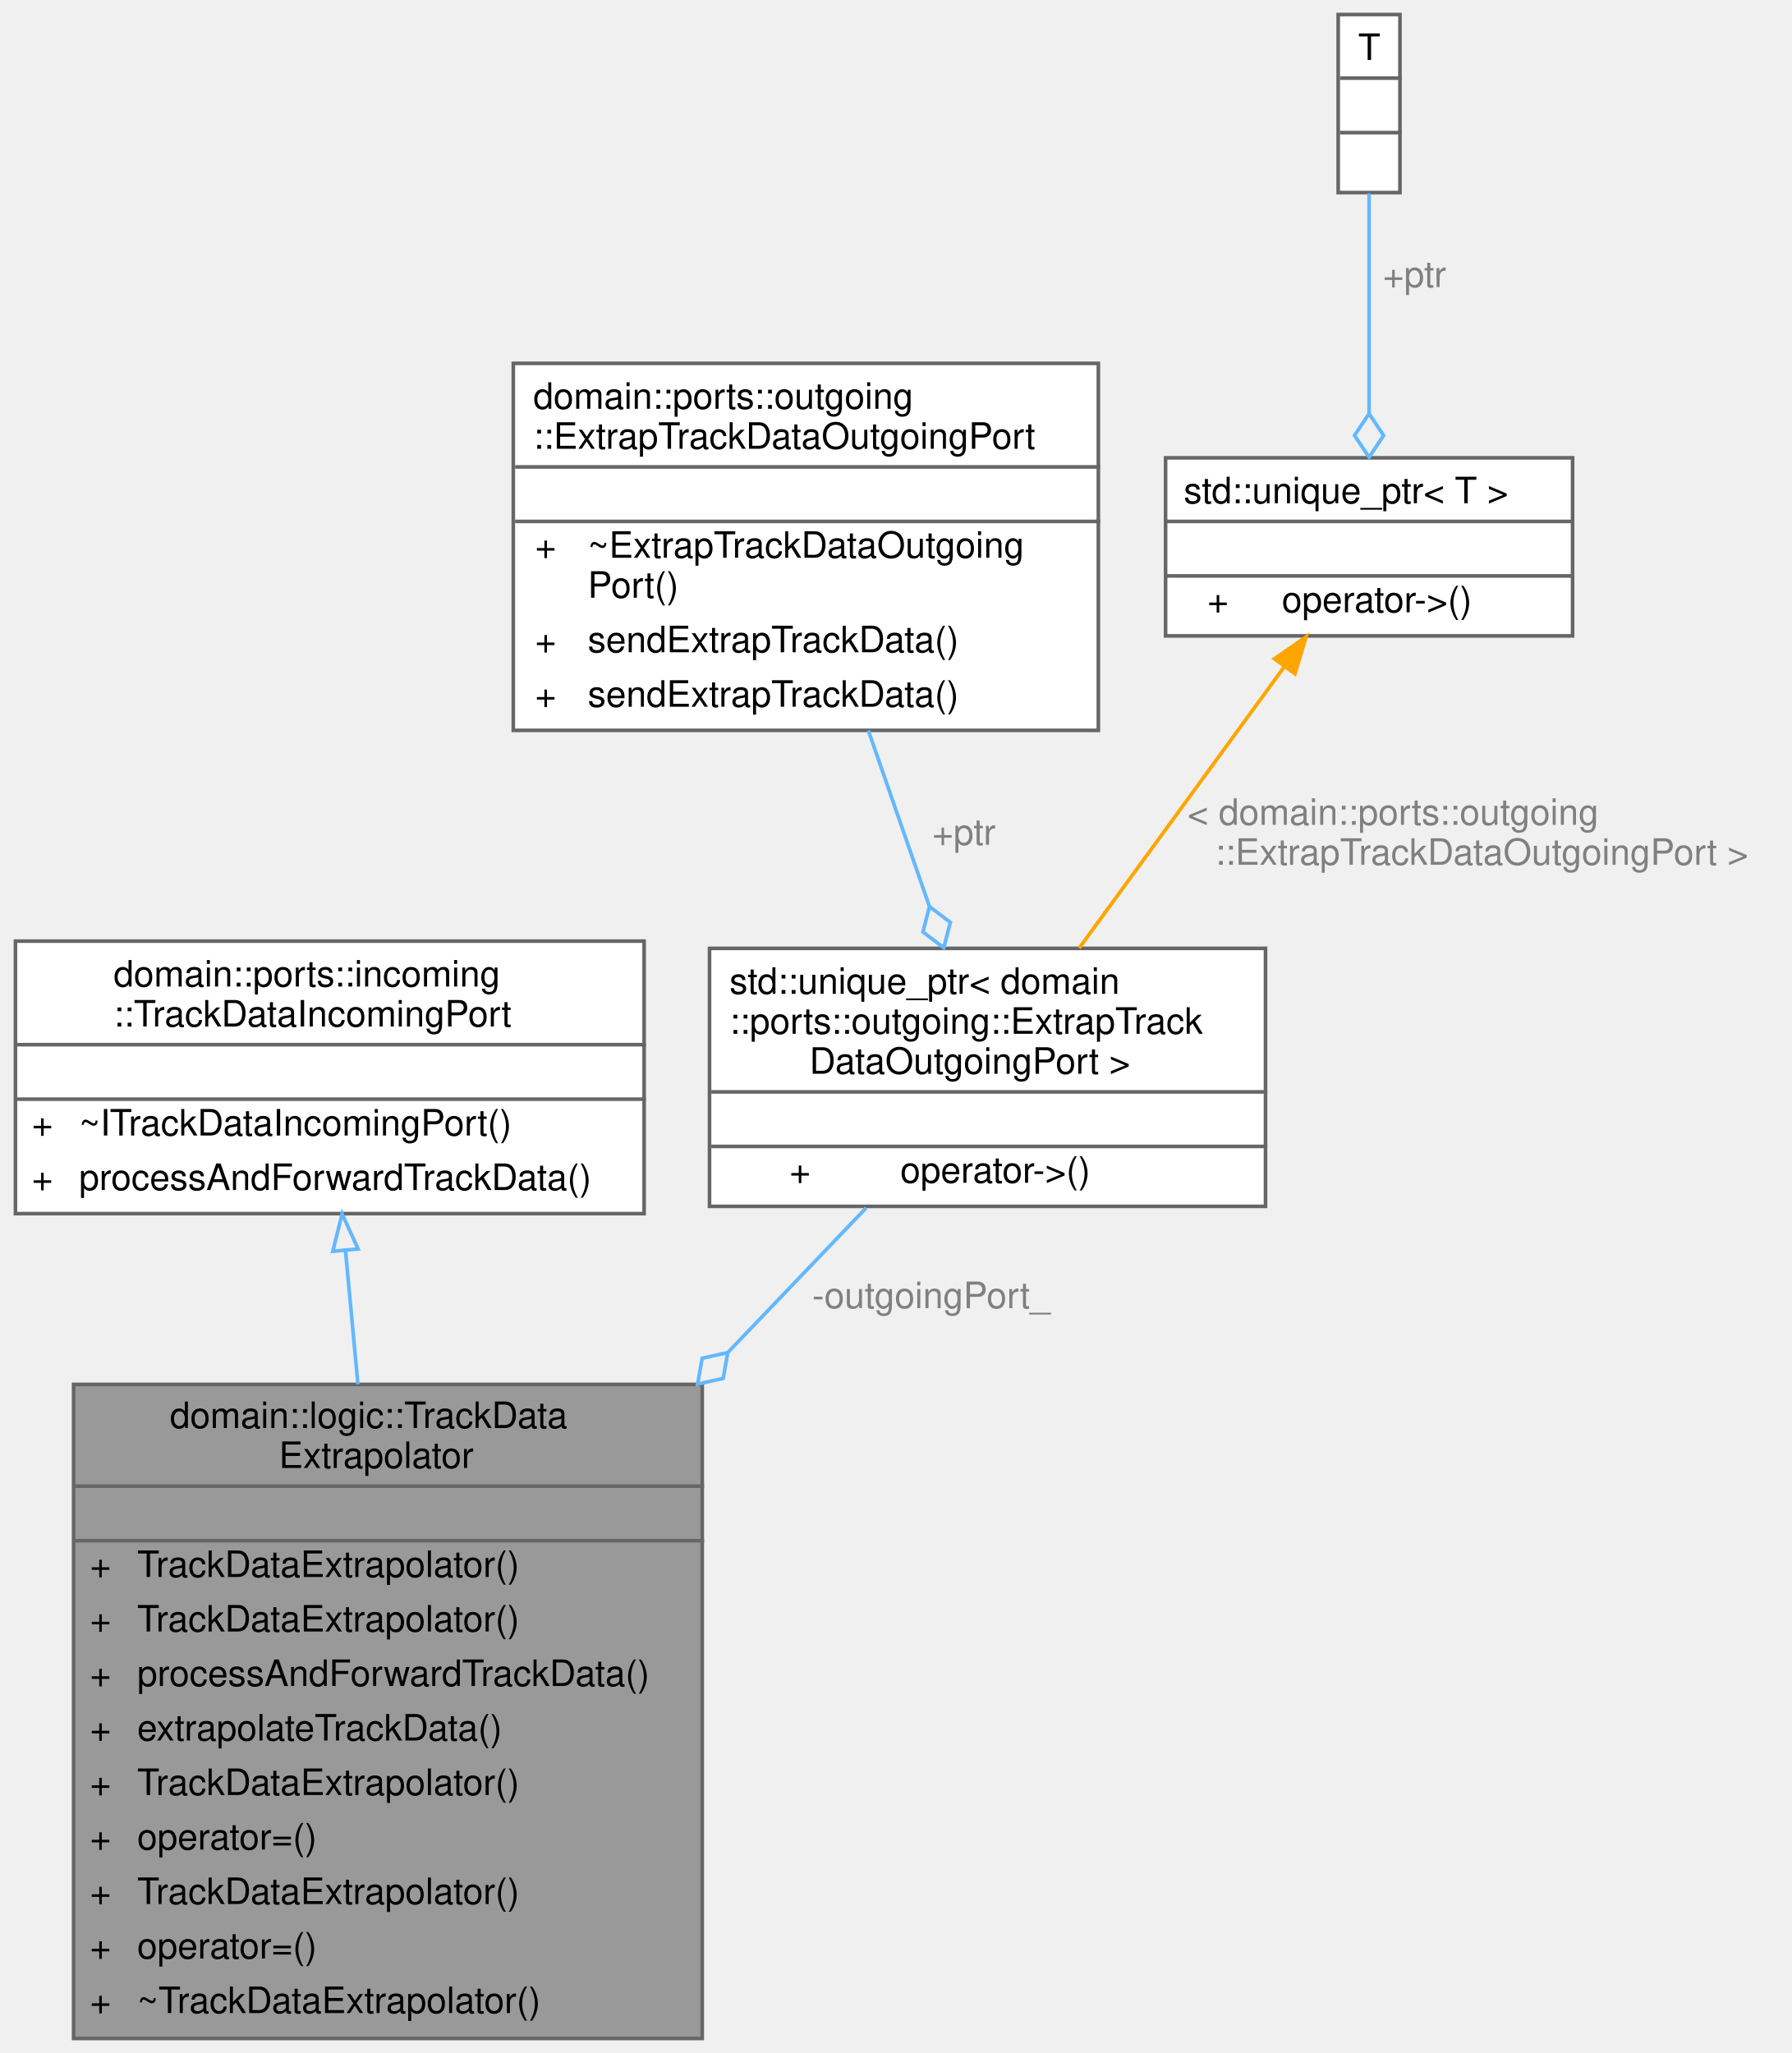
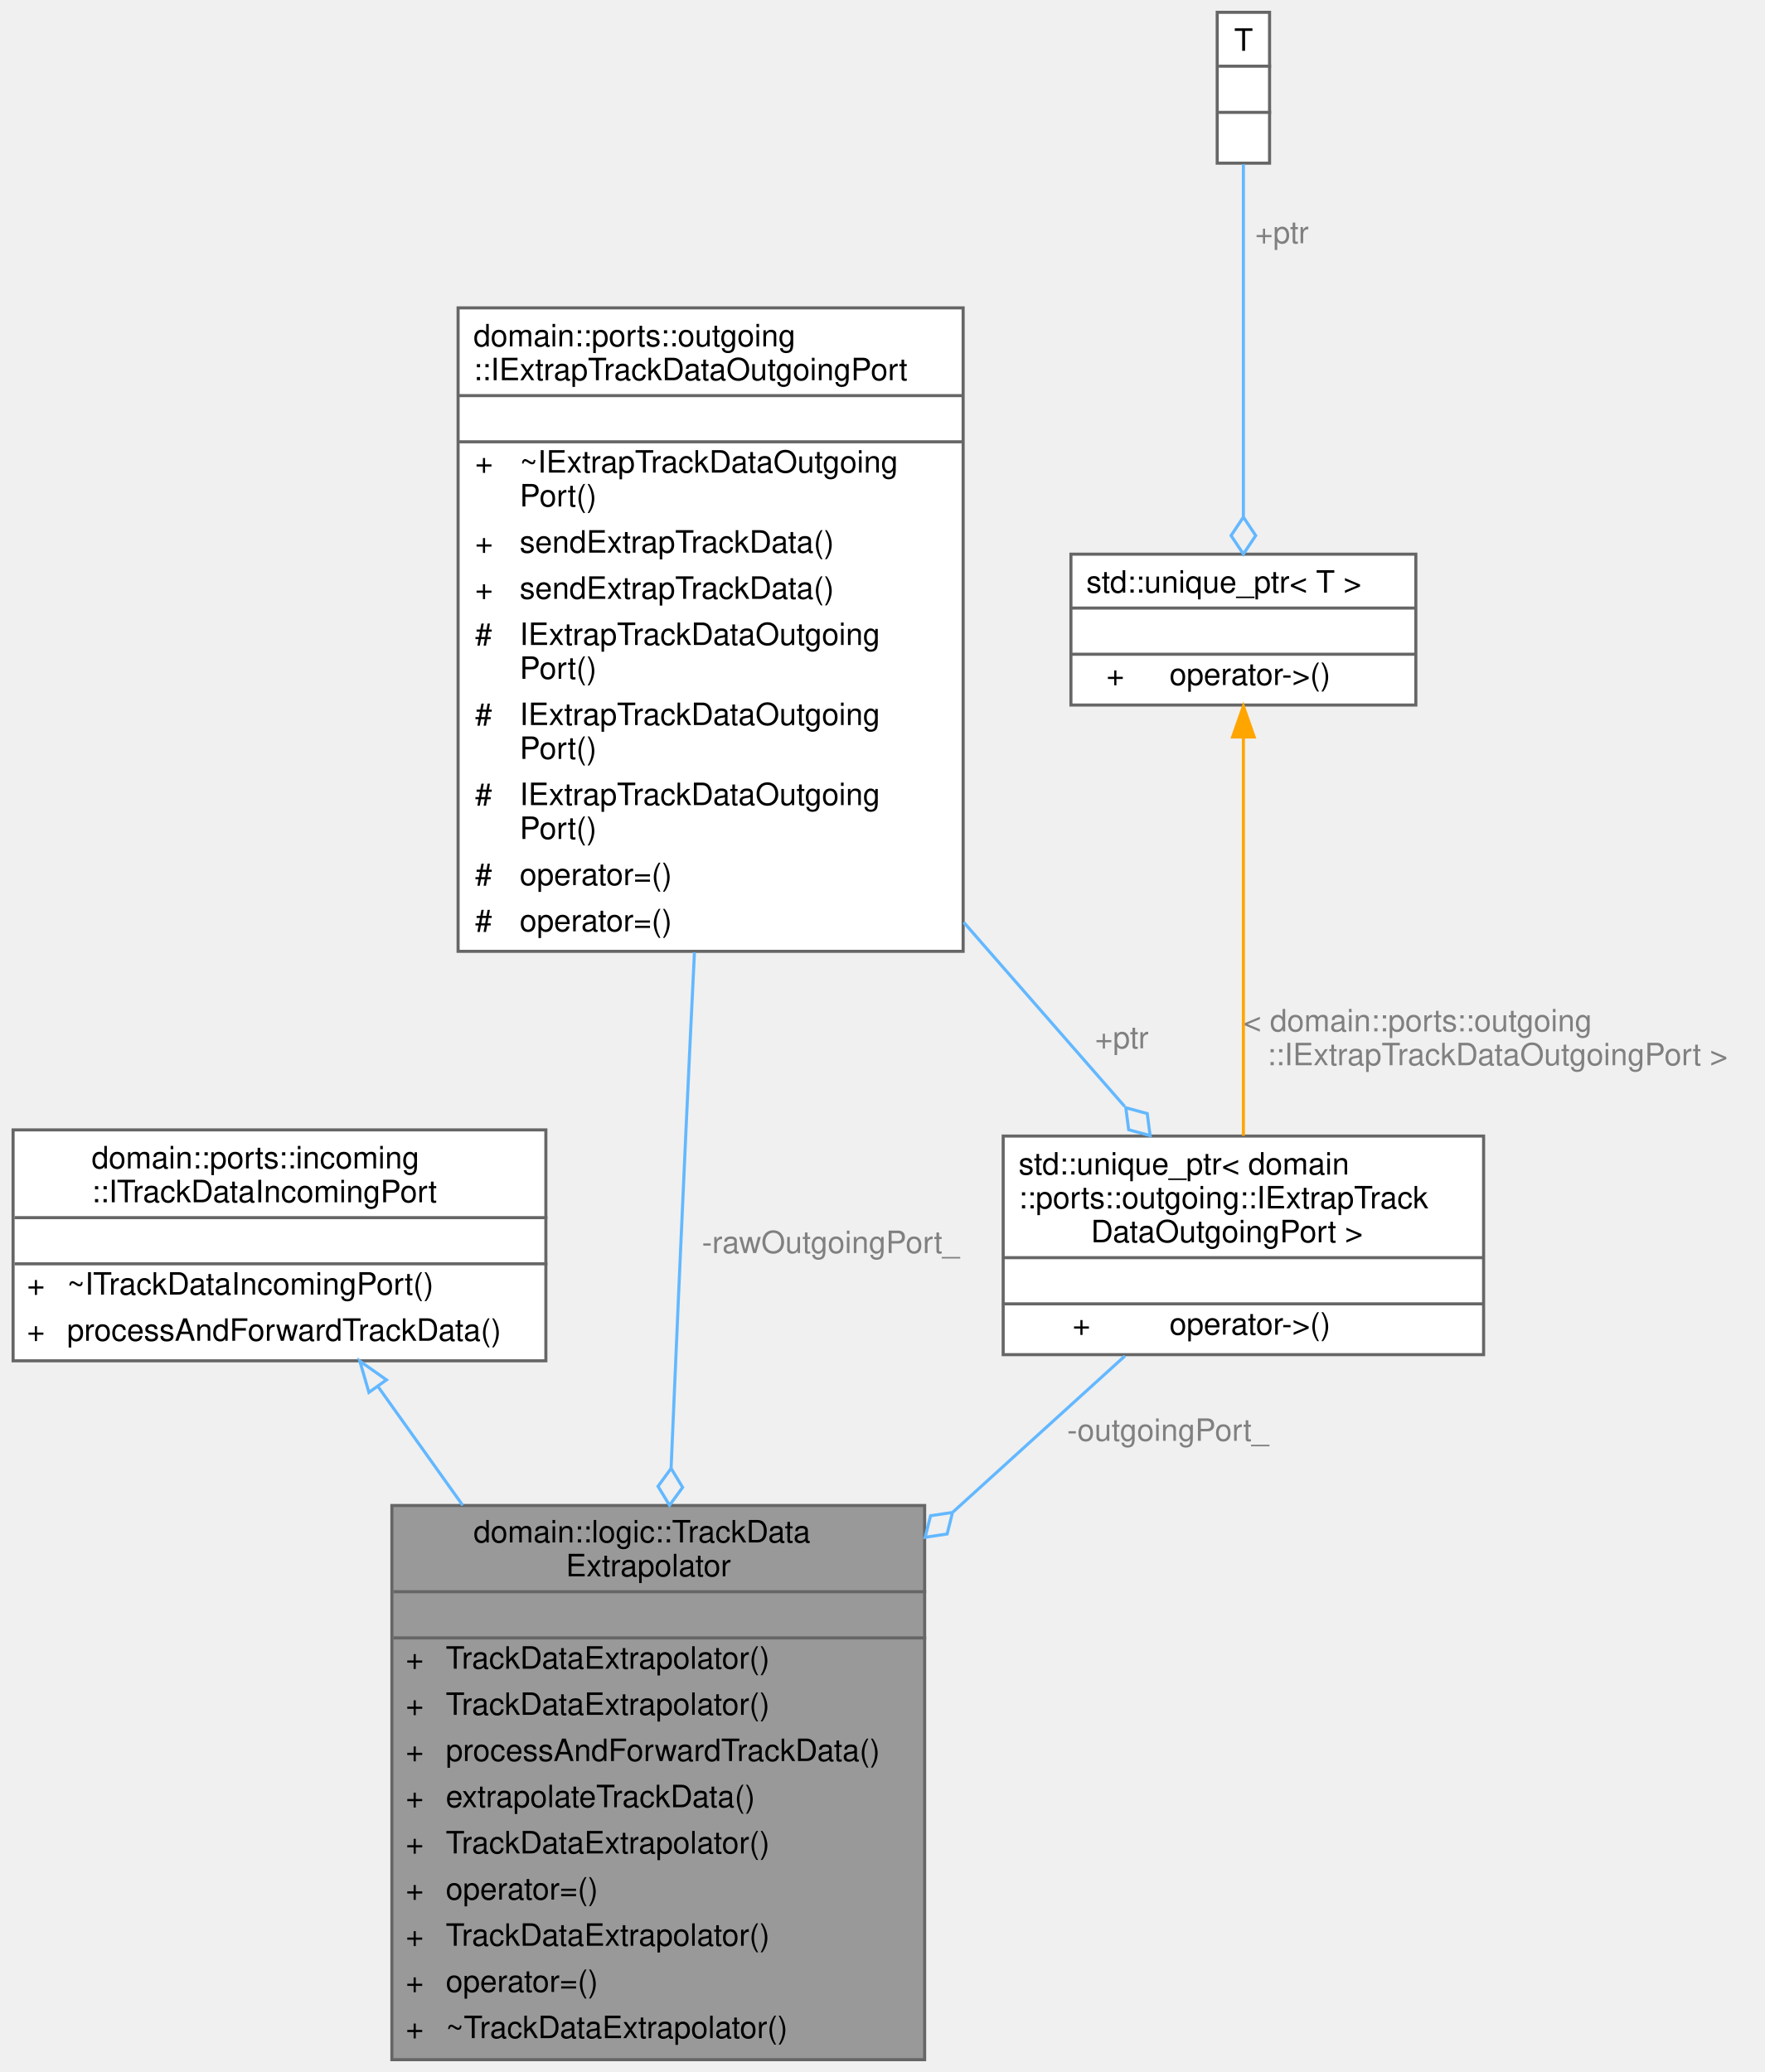
- <svg xmlns="http://www.w3.org/2000/svg" xmlns:xlink="http://www.w3.org/1999/xlink" width="493pt" height="565pt" viewBox="0.00 0.00 492.50 565.00">
-   <g id="graph0" class="graph" transform="scale(1 1) rotate(0) translate(4 561)">
+ <svg xmlns="http://www.w3.org/2000/svg" xmlns:xlink="http://www.w3.org/1999/xlink" width="573pt" height="673pt" viewBox="0.00 0.00 572.50 673.00">
+   <g id="graph0" class="graph" transform="scale(1 1) rotate(0) translate(4 669)">
    <g id="Node000001" class="node">
      <g id="a_Node000001">
        <a xlink:title="Domain service for extrapolating track data.">
-           <polygon fill="#999999" stroke="transparent" points="189,-180 16,-180 16,0 189,0 189,-180" />
-           <text text-anchor="start" x="42.5" y="-168" font-family="Helvetica,sans-Serif" font-size="10.00">domain::logic::TrackData</text>
-           <text text-anchor="start" x="72.5" y="-157" font-family="Helvetica,sans-Serif" font-size="10.00">Extrapolator</text>
-           <text text-anchor="start" x="101" y="-142" font-family="Helvetica,sans-Serif" font-size="10.00"> </text>
-           <text text-anchor="start" x="20.5" y="-127" font-family="Helvetica,sans-Serif" font-size="10.00">+</text>
-           <text text-anchor="start" x="33.5" y="-127" font-family="Helvetica,sans-Serif" font-size="10.00">TrackDataExtrapolator()</text>
-           <text text-anchor="start" x="20.5" y="-112" font-family="Helvetica,sans-Serif" font-size="10.00">+</text>
-           <text text-anchor="start" x="33.5" y="-112" font-family="Helvetica,sans-Serif" font-size="10.00">TrackDataExtrapolator()</text>
-           <text text-anchor="start" x="20.5" y="-97" font-family="Helvetica,sans-Serif" font-size="10.00">+</text>
-           <text text-anchor="start" x="33.5" y="-97" font-family="Helvetica,sans-Serif" font-size="10.00">processAndForwardTrackData()</text>
-           <text text-anchor="start" x="20.5" y="-82" font-family="Helvetica,sans-Serif" font-size="10.00">+</text>
-           <text text-anchor="start" x="33.5" y="-82" font-family="Helvetica,sans-Serif" font-size="10.00">extrapolateTrackData()</text>
-           <text text-anchor="start" x="20.5" y="-67" font-family="Helvetica,sans-Serif" font-size="10.00">+</text>
-           <text text-anchor="start" x="33.5" y="-67" font-family="Helvetica,sans-Serif" font-size="10.00">TrackDataExtrapolator()</text>
-           <text text-anchor="start" x="20.5" y="-52" font-family="Helvetica,sans-Serif" font-size="10.00">+</text>
-           <text text-anchor="start" x="33.5" y="-52" font-family="Helvetica,sans-Serif" font-size="10.00">operator=()</text>
-           <text text-anchor="start" x="20.5" y="-37" font-family="Helvetica,sans-Serif" font-size="10.00">+</text>
-           <text text-anchor="start" x="33.5" y="-37" font-family="Helvetica,sans-Serif" font-size="10.00">TrackDataExtrapolator()</text>
-           <text text-anchor="start" x="20.5" y="-22" font-family="Helvetica,sans-Serif" font-size="10.00">+</text>
-           <text text-anchor="start" x="33.5" y="-22" font-family="Helvetica,sans-Serif" font-size="10.00">operator=()</text>
-           <text text-anchor="start" x="20.5" y="-7" font-family="Helvetica,sans-Serif" font-size="10.00">+</text>
-           <text text-anchor="start" x="33.5" y="-7" font-family="Helvetica,sans-Serif" font-size="10.00">~TrackDataExtrapolator()</text>
-           <polygon fill="#666666" stroke="#666666" points="16.5,-152 16.5,-152 189.5,-152 189.5,-152 16.5,-152" />
-           <polygon fill="#666666" stroke="#666666" points="16.5,-137 16.5,-137 189.5,-137 189.5,-137 16.5,-137" />
-           <polygon fill="none" stroke="#666666" points="16,0 16,-180 189,-180 189,0 16,0" />
+           <polygon fill="#999999" stroke="transparent" points="296,-180 123,-180 123,0 296,0 296,-180" />
+           <text text-anchor="start" x="149.5" y="-168" font-family="Helvetica,sans-Serif" font-size="10.00">domain::logic::TrackData</text>
+           <text text-anchor="start" x="179.5" y="-157" font-family="Helvetica,sans-Serif" font-size="10.00">Extrapolator</text>
+           <text text-anchor="start" x="208" y="-142" font-family="Helvetica,sans-Serif" font-size="10.00"> </text>
+           <text text-anchor="start" x="127.5" y="-127" font-family="Helvetica,sans-Serif" font-size="10.00">+</text>
+           <text text-anchor="start" x="140.5" y="-127" font-family="Helvetica,sans-Serif" font-size="10.00">TrackDataExtrapolator()</text>
+           <text text-anchor="start" x="127.5" y="-112" font-family="Helvetica,sans-Serif" font-size="10.00">+</text>
+           <text text-anchor="start" x="140.5" y="-112" font-family="Helvetica,sans-Serif" font-size="10.00">TrackDataExtrapolator()</text>
+           <text text-anchor="start" x="127.5" y="-97" font-family="Helvetica,sans-Serif" font-size="10.00">+</text>
+           <text text-anchor="start" x="140.5" y="-97" font-family="Helvetica,sans-Serif" font-size="10.00">processAndForwardTrackData()</text>
+           <text text-anchor="start" x="127.5" y="-82" font-family="Helvetica,sans-Serif" font-size="10.00">+</text>
+           <text text-anchor="start" x="140.5" y="-82" font-family="Helvetica,sans-Serif" font-size="10.00">extrapolateTrackData()</text>
+           <text text-anchor="start" x="127.5" y="-67" font-family="Helvetica,sans-Serif" font-size="10.00">+</text>
+           <text text-anchor="start" x="140.5" y="-67" font-family="Helvetica,sans-Serif" font-size="10.00">TrackDataExtrapolator()</text>
+           <text text-anchor="start" x="127.5" y="-52" font-family="Helvetica,sans-Serif" font-size="10.00">+</text>
+           <text text-anchor="start" x="140.5" y="-52" font-family="Helvetica,sans-Serif" font-size="10.00">operator=()</text>
+           <text text-anchor="start" x="127.5" y="-37" font-family="Helvetica,sans-Serif" font-size="10.00">+</text>
+           <text text-anchor="start" x="140.5" y="-37" font-family="Helvetica,sans-Serif" font-size="10.00">TrackDataExtrapolator()</text>
+           <text text-anchor="start" x="127.5" y="-22" font-family="Helvetica,sans-Serif" font-size="10.00">+</text>
+           <text text-anchor="start" x="140.5" y="-22" font-family="Helvetica,sans-Serif" font-size="10.00">operator=()</text>
+           <text text-anchor="start" x="127.5" y="-7" font-family="Helvetica,sans-Serif" font-size="10.00">+</text>
+           <text text-anchor="start" x="140.5" y="-7" font-family="Helvetica,sans-Serif" font-size="10.00">~TrackDataExtrapolator()</text>
+           <polygon fill="#666666" stroke="#666666" points="123.5,-152 123.5,-152 296.5,-152 296.5,-152 123.5,-152" />
+           <polygon fill="#666666" stroke="#666666" points="123.5,-137 123.5,-137 296.5,-137 296.5,-137 123.5,-137" />
+           <polygon fill="none" stroke="#666666" points="123,0 123,-180 296,-180 296,0 123,0" />
        </a>
      </g>
    </g>
    <g id="Node000002" class="node">
      <g id="a_Node000002">
-         <a xlink:href="../../da/d03/classdomain_1_1ports_1_1incoming_1_1ITrackDataIncomingPort.html" target="_top" xlink:title=" ">
+         <a xlink:href="../../da/d03/classdomain_1_1ports_1_1incoming_1_1ITrackDataIncomingPort.html" target="_top" xlink:title="Abstract interface for track data input port (primary port)">
          <polygon fill="white" stroke="transparent" points="173,-302 0,-302 0,-227 173,-227 173,-302" />
-           <text text-anchor="start" x="27" y="-289.5" font-family="Helvetica,sans-Serif" font-size="10.00">domain::ports::incoming</text>
-           <text text-anchor="start" x="27" y="-278.5" font-family="Helvetica,sans-Serif" font-size="10.00">::TrackDataIncomingPort</text>
+           <text text-anchor="start" x="25.5" y="-289.5" font-family="Helvetica,sans-Serif" font-size="10.00">domain::ports::incoming</text>
+           <text text-anchor="start" x="25.5" y="-278.5" font-family="Helvetica,sans-Serif" font-size="10.00">::ITrackDataIncomingPort</text>
          <text text-anchor="start" x="85" y="-263.5" font-family="Helvetica,sans-Serif" font-size="10.00"> </text>
          <text text-anchor="start" x="4.5" y="-248.5" font-family="Helvetica,sans-Serif" font-size="10.00">+</text>
          <text text-anchor="start" x="17.5" y="-248.5" font-family="Helvetica,sans-Serif" font-size="10.00">~ITrackDataIncomingPort()</text>
          <text text-anchor="start" x="4.5" y="-233.5" font-family="Helvetica,sans-Serif" font-size="10.00">+</text>
          <text text-anchor="start" x="17.5" y="-233.5" font-family="Helvetica,sans-Serif" font-size="10.00">processAndForwardTrackData()</text>
          <polygon fill="#666666" stroke="#666666" points="0.5,-273.5 0.5,-273.5 173.5,-273.5 173.5,-273.5 0.5,-273.5" />
          <polygon fill="#666666" stroke="#666666" points="0.5,-258.5 0.5,-258.5 173.5,-258.5 173.5,-258.5 0.5,-258.5" />
          <polygon fill="none" stroke="#666666" points="0,-227 0,-302 173,-302 173,-227 0,-227" />
        </a>
      </g>
    </g>
    <g id="edge1_Node000001_Node000002" class="edge">
      <g id="a_edge1_Node000001_Node000002">
        <a xlink:title=" ">
-           <path fill="none" stroke="#63b8ff" d="M90.83,-216.79C91.89,-205.36 93.06,-192.75 94.24,-180.06" />
-           <polygon fill="none" stroke="#63b8ff" points="87.33,-216.64 89.89,-226.92 94.3,-217.28 87.33,-216.64" />
+           <path fill="none" stroke="#63b8ff" d="M118.57,-218.53C127.04,-206.65 136.49,-193.4 146,-180.06" />
+           <polygon fill="none" stroke="#63b8ff" points="115.54,-216.74 112.59,-226.92 121.24,-220.81 115.54,-216.74" />
        </a>
      </g>
    </g>
    <g id="Node000003" class="node">
      <g id="a_Node000003">
        <a xlink:title=" ">
-           <polygon fill="white" stroke="transparent" points="344,-300 191,-300 191,-229 344,-229 344,-300" />
-           <text text-anchor="start" x="196.5" y="-287.5" font-family="Helvetica,sans-Serif" font-size="10.00">std::unique_ptr&lt; domain</text>
-           <text text-anchor="start" x="196.5" y="-276.5" font-family="Helvetica,sans-Serif" font-size="10.00">::ports::outgoing::ExtrapTrack</text>
-           <text text-anchor="start" x="218.5" y="-265.5" font-family="Helvetica,sans-Serif" font-size="10.00">DataOutgoingPort &gt;</text>
-           <text text-anchor="start" x="266" y="-250.5" font-family="Helvetica,sans-Serif" font-size="10.00"> </text>
-           <text text-anchor="start" x="213" y="-235.5" font-family="Helvetica,sans-Serif" font-size="10.00">+</text>
-           <text text-anchor="start" x="243.5" y="-235.5" font-family="Helvetica,sans-Serif" font-size="10.00">operator-&gt;()</text>
-           <polygon fill="#666666" stroke="#666666" points="191.5,-260.5 191.5,-260.5 344.5,-260.5 344.5,-260.5 191.5,-260.5" />
-           <polygon fill="#666666" stroke="#666666" points="191.5,-245.5 191.5,-245.5 344.5,-245.5 344.5,-245.5 191.5,-245.5" />
-           <polygon fill="none" stroke="#666666" points="191,-229 191,-300 344,-300 344,-229 191,-229" />
+           <polygon fill="white" stroke="transparent" points="477.5,-300 321.5,-300 321.5,-229 477.5,-229 477.5,-300" />
+           <text text-anchor="start" x="326.5" y="-287.5" font-family="Helvetica,sans-Serif" font-size="10.00">std::unique_ptr&lt; domain</text>
+           <text text-anchor="start" x="326.5" y="-276.5" font-family="Helvetica,sans-Serif" font-size="10.00">::ports::outgoing::IExtrapTrack</text>
+           <text text-anchor="start" x="350" y="-265.5" font-family="Helvetica,sans-Serif" font-size="10.00">DataOutgoingPort &gt;</text>
+           <text text-anchor="start" x="397.5" y="-250.5" font-family="Helvetica,sans-Serif" font-size="10.00"> </text>
+           <text text-anchor="start" x="344" y="-235.5" font-family="Helvetica,sans-Serif" font-size="10.00">+</text>
+           <text text-anchor="start" x="375.5" y="-235.5" font-family="Helvetica,sans-Serif" font-size="10.00">operator-&gt;()</text>
+           <polygon fill="#666666" stroke="#666666" points="321.5,-260.5 321.5,-260.5 477.5,-260.5 477.5,-260.5 321.5,-260.5" />
+           <polygon fill="#666666" stroke="#666666" points="321.5,-245.5 321.5,-245.5 477.5,-245.5 477.5,-245.5 321.5,-245.5" />
+           <polygon fill="none" stroke="#666666" points="321.5,-229 321.5,-300 477.5,-300 477.5,-229 321.5,-229" />
        </a>
      </g>
    </g>
    <g id="edge2_Node000001_Node000003" class="edge">
      <g id="a_edge2_Node000001_Node000003">
        <a xlink:title=" ">
-           <path fill="none" stroke="#63b8ff" d="M234.11,-228.59C222.88,-216.85 209.74,-203.12 196.19,-188.95" />
-           <polygon fill="none" stroke="#63b8ff" points="196.01,-188.76 188.98,-187.19 187.72,-180.09 194.76,-181.66 196.01,-188.76" />
+           <path fill="none" stroke="#63b8ff" d="M361.05,-228.59C344.78,-213.82 325.04,-195.9 305.25,-177.93" />
+           <polygon fill="none" stroke="#63b8ff" points="305.05,-177.75 297.92,-176.68 296.16,-169.68 303.3,-170.75 305.05,-177.75" />
        </a>
      </g>
-       <text text-anchor="middle" x="252" y="-201" font-family="Helvetica,sans-Serif" font-size="10.00" fill="grey"> -outgoingPort_</text>
+       <text text-anchor="middle" x="375" y="-201" font-family="Helvetica,sans-Serif" font-size="10.00" fill="grey"> -outgoingPort_</text>
    </g>
    <g id="Node000004" class="node">
      <g id="a_Node000004">
-         <a xlink:href="../../d8/d01/classdomain_1_1ports_1_1outgoing_1_1ExtrapTrackDataOutgoingPort.html" target="_top" xlink:title=" ">
-           <polygon fill="white" stroke="transparent" points="298,-461 137,-461 137,-360 298,-360 298,-461" />
-           <text text-anchor="start" x="142.5" y="-448.5" font-family="Helvetica,sans-Serif" font-size="10.00">domain::ports::outgoing</text>
-           <text text-anchor="start" x="142.5" y="-437.5" font-family="Helvetica,sans-Serif" font-size="10.00">::ExtrapTrackDataOutgoingPort</text>
-           <text text-anchor="start" x="216" y="-422.5" font-family="Helvetica,sans-Serif" font-size="10.00"> </text>
-           <text text-anchor="start" x="143" y="-407.5" font-family="Helvetica,sans-Serif" font-size="10.00">+</text>
-           <text text-anchor="start" x="157.5" y="-407.5" font-family="Helvetica,sans-Serif" font-size="10.00">~ExtrapTrackDataOutgoing</text>
-           <text text-anchor="start" x="157.5" y="-396.5" font-family="Helvetica,sans-Serif" font-size="10.00">Port()</text>
-           <text text-anchor="start" x="143" y="-381.5" font-family="Helvetica,sans-Serif" font-size="10.00">+</text>
-           <text text-anchor="start" x="157.5" y="-381.5" font-family="Helvetica,sans-Serif" font-size="10.00">sendExtrapTrackData()</text>
-           <text text-anchor="start" x="143" y="-366.5" font-family="Helvetica,sans-Serif" font-size="10.00">+</text>
-           <text text-anchor="start" x="157.5" y="-366.5" font-family="Helvetica,sans-Serif" font-size="10.00">sendExtrapTrackData()</text>
-           <polygon fill="#666666" stroke="#666666" points="137.5,-432.5 137.5,-432.5 298.5,-432.5 298.5,-432.5 137.5,-432.5" />
-           <polygon fill="#666666" stroke="#666666" points="137.5,-417.5 137.5,-417.5 298.5,-417.5 298.5,-417.5 137.5,-417.5" />
-           <polygon fill="none" stroke="#666666" points="137,-360 137,-461 298,-461 298,-360 137,-360" />
+         <a xlink:href="../../d4/d00/classdomain_1_1ports_1_1outgoing_1_1IExtrapTrackDataOutgoingPort.html" target="_top" xlink:title="Abstract interface for extrapolated track data output port (secondary port)">
+           <polygon fill="white" stroke="transparent" points="308.5,-569 144.5,-569 144.5,-360 308.5,-360 308.5,-569" />
+           <text text-anchor="start" x="149.5" y="-556.5" font-family="Helvetica,sans-Serif" font-size="10.00">domain::ports::outgoing</text>
+           <text text-anchor="start" x="149.5" y="-545.5" font-family="Helvetica,sans-Serif" font-size="10.00">::IExtrapTrackDataOutgoingPort</text>
+           <text text-anchor="start" x="224.5" y="-530.5" font-family="Helvetica,sans-Serif" font-size="10.00"> </text>
+           <text text-anchor="start" x="150" y="-515.5" font-family="Helvetica,sans-Serif" font-size="10.00">+</text>
+           <text text-anchor="start" x="164.5" y="-515.5" font-family="Helvetica,sans-Serif" font-size="10.00">~IExtrapTrackDataOutgoing</text>
+           <text text-anchor="start" x="164.5" y="-504.5" font-family="Helvetica,sans-Serif" font-size="10.00">Port()</text>
+           <text text-anchor="start" x="150" y="-489.5" font-family="Helvetica,sans-Serif" font-size="10.00">+</text>
+           <text text-anchor="start" x="164.5" y="-489.5" font-family="Helvetica,sans-Serif" font-size="10.00">sendExtrapTrackData()</text>
+           <text text-anchor="start" x="150" y="-474.5" font-family="Helvetica,sans-Serif" font-size="10.00">+</text>
+           <text text-anchor="start" x="164.5" y="-474.5" font-family="Helvetica,sans-Serif" font-size="10.00">sendExtrapTrackData()</text>
+           <text text-anchor="start" x="150" y="-459.5" font-family="Helvetica,sans-Serif" font-size="10.00">#</text>
+           <text text-anchor="start" x="164.5" y="-459.5" font-family="Helvetica,sans-Serif" font-size="10.00">IExtrapTrackDataOutgoing</text>
+           <text text-anchor="start" x="164.5" y="-448.5" font-family="Helvetica,sans-Serif" font-size="10.00">Port()</text>
+           <text text-anchor="start" x="150" y="-433.5" font-family="Helvetica,sans-Serif" font-size="10.00">#</text>
+           <text text-anchor="start" x="164.5" y="-433.5" font-family="Helvetica,sans-Serif" font-size="10.00">IExtrapTrackDataOutgoing</text>
+           <text text-anchor="start" x="164.5" y="-422.5" font-family="Helvetica,sans-Serif" font-size="10.00">Port()</text>
+           <text text-anchor="start" x="150" y="-407.5" font-family="Helvetica,sans-Serif" font-size="10.00">#</text>
+           <text text-anchor="start" x="164.5" y="-407.5" font-family="Helvetica,sans-Serif" font-size="10.00">IExtrapTrackDataOutgoing</text>
+           <text text-anchor="start" x="164.5" y="-396.5" font-family="Helvetica,sans-Serif" font-size="10.00">Port()</text>
+           <text text-anchor="start" x="150" y="-381.5" font-family="Helvetica,sans-Serif" font-size="10.00">#</text>
+           <text text-anchor="start" x="164.5" y="-381.5" font-family="Helvetica,sans-Serif" font-size="10.00">operator=()</text>
+           <text text-anchor="start" x="150" y="-366.5" font-family="Helvetica,sans-Serif" font-size="10.00">#</text>
+           <text text-anchor="start" x="164.5" y="-366.5" font-family="Helvetica,sans-Serif" font-size="10.00">operator=()</text>
+           <polygon fill="#666666" stroke="#666666" points="144.5,-540.5 144.5,-540.5 308.5,-540.5 308.5,-540.5 144.5,-540.5" />
+           <polygon fill="#666666" stroke="#666666" points="144.5,-525.5 144.5,-525.5 308.5,-525.5 308.5,-525.5 144.5,-525.5" />
+           <polygon fill="none" stroke="#666666" points="144.5,-360 144.5,-569 308.5,-569 308.5,-360 144.5,-360" />
        </a>
      </g>
+     </g>
+     <g id="edge6_Node000001_Node000004" class="edge">
+       <g id="a_edge6_Node000001_Node000004">
+         <a xlink:title=" ">
+           <path fill="none" stroke="#63b8ff" d="M221.25,-359.69C220.31,-340.51 219.36,-320.65 218.5,-302 216.85,-266.21 215.15,-226.99 213.67,-192.18" />
+           <polygon fill="none" stroke="#63b8ff" points="213.67,-192.06 209.42,-186.23 213.16,-180.07 217.41,-185.89 213.67,-192.06" />
+         </a>
+       </g>
+       <text text-anchor="middle" x="265.5" y="-262" font-family="Helvetica,sans-Serif" font-size="10.00" fill="grey"> -rawOutgoingPort_</text>
    </g>
    <g id="edge3_Node000003_Node000004" class="edge">
      <g id="a_edge3_Node000003_Node000004">
        <a xlink:title=" ">
-           <path fill="none" stroke="#63b8ff" d="M234.71,-359.94C240.15,-344.25 246.15,-326.99 251.51,-311.55" />
-           <polygon fill="none" stroke="#63b8ff" points="251.53,-311.5 249.72,-304.52 255.46,-300.17 257.27,-307.15 251.53,-311.5" />
+           <path fill="none" stroke="#63b8ff" d="M308.69,-369.43C326.94,-348.55 345.43,-327.38 360.93,-309.64" />
+           <polygon fill="none" stroke="#63b8ff" points="361.32,-309.2 362.25,-302.05 369.21,-300.16 368.28,-307.31 361.32,-309.2" />
        </a>
      </g>
-       <text text-anchor="middle" x="261" y="-328.5" font-family="Helvetica,sans-Serif" font-size="10.00" fill="grey"> +ptr</text>
+       <text text-anchor="middle" x="360" y="-328.5" font-family="Helvetica,sans-Serif" font-size="10.00" fill="grey"> +ptr</text>
    </g>
    <g id="Node000005" class="node">
      <g id="a_Node000005">
        <a xlink:title=" ">
-           <polygon fill="white" stroke="transparent" points="428.5,-435 316.5,-435 316.5,-386 428.5,-386 428.5,-435" />
-           <text text-anchor="start" x="321.5" y="-422.5" font-family="Helvetica,sans-Serif" font-size="10.00">std::unique_ptr&lt; T &gt;</text>
-           <text text-anchor="start" x="370.5" y="-407.5" font-family="Helvetica,sans-Serif" font-size="10.00"> </text>
-           <text text-anchor="start" x="328" y="-392.5" font-family="Helvetica,sans-Serif" font-size="10.00">+</text>
-           <text text-anchor="start" x="348.5" y="-392.5" font-family="Helvetica,sans-Serif" font-size="10.00">operator-&gt;()</text>
-           <polygon fill="#666666" stroke="#666666" points="316.5,-417.5 316.5,-417.5 428.5,-417.5 428.5,-417.5 316.5,-417.5" />
-           <polygon fill="#666666" stroke="#666666" points="316.5,-402.5 316.5,-402.5 428.5,-402.5 428.5,-402.5 316.5,-402.5" />
-           <polygon fill="none" stroke="#666666" points="316.5,-386 316.5,-435 428.5,-435 428.5,-386 316.5,-386" />
+           <polygon fill="white" stroke="transparent" points="455.5,-489 343.5,-489 343.5,-440 455.5,-440 455.5,-489" />
+           <text text-anchor="start" x="348.5" y="-476.5" font-family="Helvetica,sans-Serif" font-size="10.00">std::unique_ptr&lt; T &gt;</text>
+           <text text-anchor="start" x="397.5" y="-461.5" font-family="Helvetica,sans-Serif" font-size="10.00"> </text>
+           <text text-anchor="start" x="355" y="-446.5" font-family="Helvetica,sans-Serif" font-size="10.00">+</text>
+           <text text-anchor="start" x="375.5" y="-446.5" font-family="Helvetica,sans-Serif" font-size="10.00">operator-&gt;()</text>
+           <polygon fill="#666666" stroke="#666666" points="343.5,-471.5 343.5,-471.5 455.5,-471.5 455.5,-471.5 343.5,-471.5" />
+           <polygon fill="#666666" stroke="#666666" points="343.5,-456.5 343.5,-456.5 455.5,-456.5 455.5,-456.5 343.5,-456.5" />
+           <polygon fill="none" stroke="#666666" points="343.5,-440 343.5,-489 455.5,-489 455.5,-440 343.5,-440" />
        </a>
      </g>
    </g>
    <g id="edge4_Node000003_Node000005" class="edge">
      <g id="a_edge4_Node000003_Node000005">
        <a xlink:title=" ">
-           <path fill="none" stroke="orange" d="M349.05,-377.34C332.32,-354.4 309.85,-323.57 292.73,-300.09" />
-           <polygon fill="orange" stroke="orange" points="346.44,-379.7 355.16,-385.72 352.1,-375.58 346.44,-379.7" />
+           <path fill="none" stroke="orange" d="M399.5,-429.56C399.5,-393.42 399.5,-336.51 399.5,-300.11" />
+           <polygon fill="orange" stroke="orange" points="396,-429.62 399.5,-439.62 403,-429.62 396,-429.62" />
        </a>
      </g>
-       <text text-anchor="start" x="322.5" y="-334" font-family="Helvetica,sans-Serif" font-size="10.00" fill="grey"> &lt; domain::ports::outgoing</text>
-       <text text-anchor="middle" x="403.5" y="-323" font-family="Helvetica,sans-Serif" font-size="10.00" fill="grey">::ExtrapTrackDataOutgoingPort &gt;</text>
+       <text text-anchor="start" x="399.5" y="-334" font-family="Helvetica,sans-Serif" font-size="10.00" fill="grey"> &lt; domain::ports::outgoing</text>
+       <text text-anchor="middle" x="482" y="-323" font-family="Helvetica,sans-Serif" font-size="10.00" fill="grey">::IExtrapTrackDataOutgoingPort &gt;</text>
    </g>
    <g id="Node000006" class="node">
      <g id="a_Node000006">
        <a xlink:title=" ">
-           <polygon fill="white" stroke="transparent" points="381,-557 364,-557 364,-508 381,-508 381,-557" />
-           <text text-anchor="start" x="369.5" y="-544.5" font-family="Helvetica,sans-Serif" font-size="10.00">T</text>
-           <text text-anchor="start" x="371" y="-529.5" font-family="Helvetica,sans-Serif" font-size="10.00"> </text>
-           <text text-anchor="start" x="371" y="-514.5" font-family="Helvetica,sans-Serif" font-size="10.00"> </text>
-           <polygon fill="#666666" stroke="#666666" points="364.5,-539.5 364.5,-539.5 381.5,-539.5 381.5,-539.5 364.5,-539.5" />
-           <polygon fill="#666666" stroke="#666666" points="364.5,-524.5 364.5,-524.5 381.5,-524.5 381.5,-524.5 364.5,-524.5" />
-           <polygon fill="none" stroke="#666666" points="364,-508 364,-557 381,-557 381,-508 364,-508" />
+           <polygon fill="white" stroke="transparent" points="408,-665 391,-665 391,-616 408,-616 408,-665" />
+           <text text-anchor="start" x="396.5" y="-652.5" font-family="Helvetica,sans-Serif" font-size="10.00">T</text>
+           <text text-anchor="start" x="398" y="-637.5" font-family="Helvetica,sans-Serif" font-size="10.00"> </text>
+           <text text-anchor="start" x="398" y="-622.5" font-family="Helvetica,sans-Serif" font-size="10.00"> </text>
+           <polygon fill="#666666" stroke="#666666" points="391.5,-647.5 391.5,-647.5 408.5,-647.5 408.5,-647.5 391.5,-647.5" />
+           <polygon fill="#666666" stroke="#666666" points="391.5,-632.5 391.5,-632.5 408.5,-632.5 408.5,-632.5 391.5,-632.5" />
+           <polygon fill="none" stroke="#666666" points="391,-616 391,-665 408,-665 408,-616 391,-616" />
        </a>
      </g>
    </g>
    <g id="edge5_Node000005_Node000006" class="edge">
      <g id="a_edge5_Node000005_Node000006">
        <a xlink:title=" ">
-           <path fill="none" stroke="#63b8ff" d="M372.5,-507.79C372.5,-490.53 372.5,-466.86 372.5,-447.31" />
-           <polygon fill="none" stroke="#63b8ff" points="372.5,-447.16 368.5,-441.16 372.5,-435.16 376.5,-441.16 372.5,-447.16" />
+           <path fill="none" stroke="#63b8ff" d="M399.5,-615.67C399.5,-586.12 399.5,-535.49 399.5,-501.27" />
+           <polygon fill="none" stroke="#63b8ff" points="399.5,-501.04 395.5,-495.04 399.5,-489.04 403.5,-495.04 399.5,-501.04" />
        </a>
      </g>
-       <text text-anchor="middle" x="385" y="-482" font-family="Helvetica,sans-Serif" font-size="10.00" fill="grey"> +ptr</text>
+       <text text-anchor="middle" x="412" y="-590" font-family="Helvetica,sans-Serif" font-size="10.00" fill="grey"> +ptr</text>
    </g>
  </g>
</svg>
